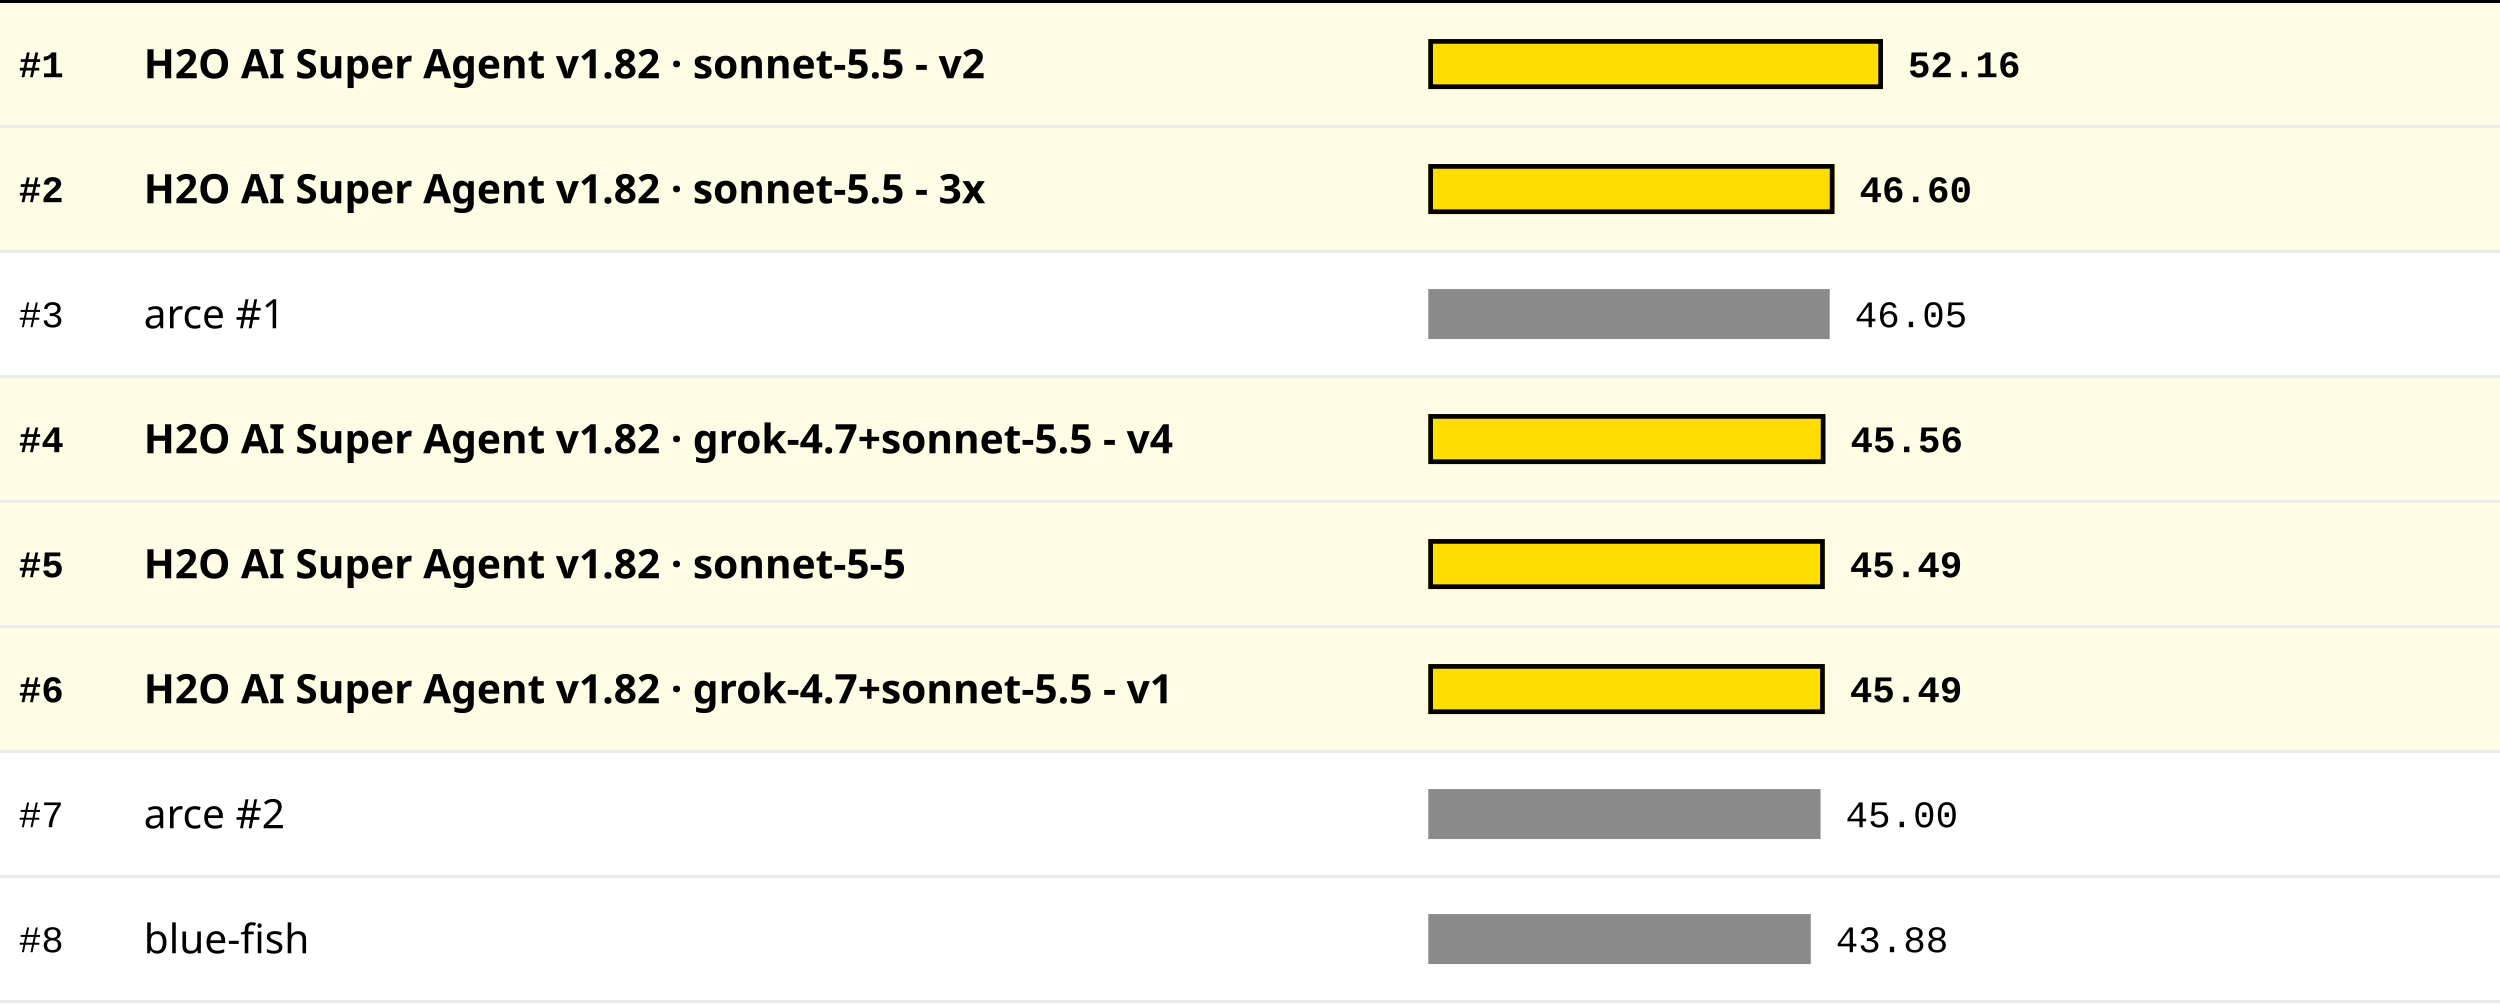
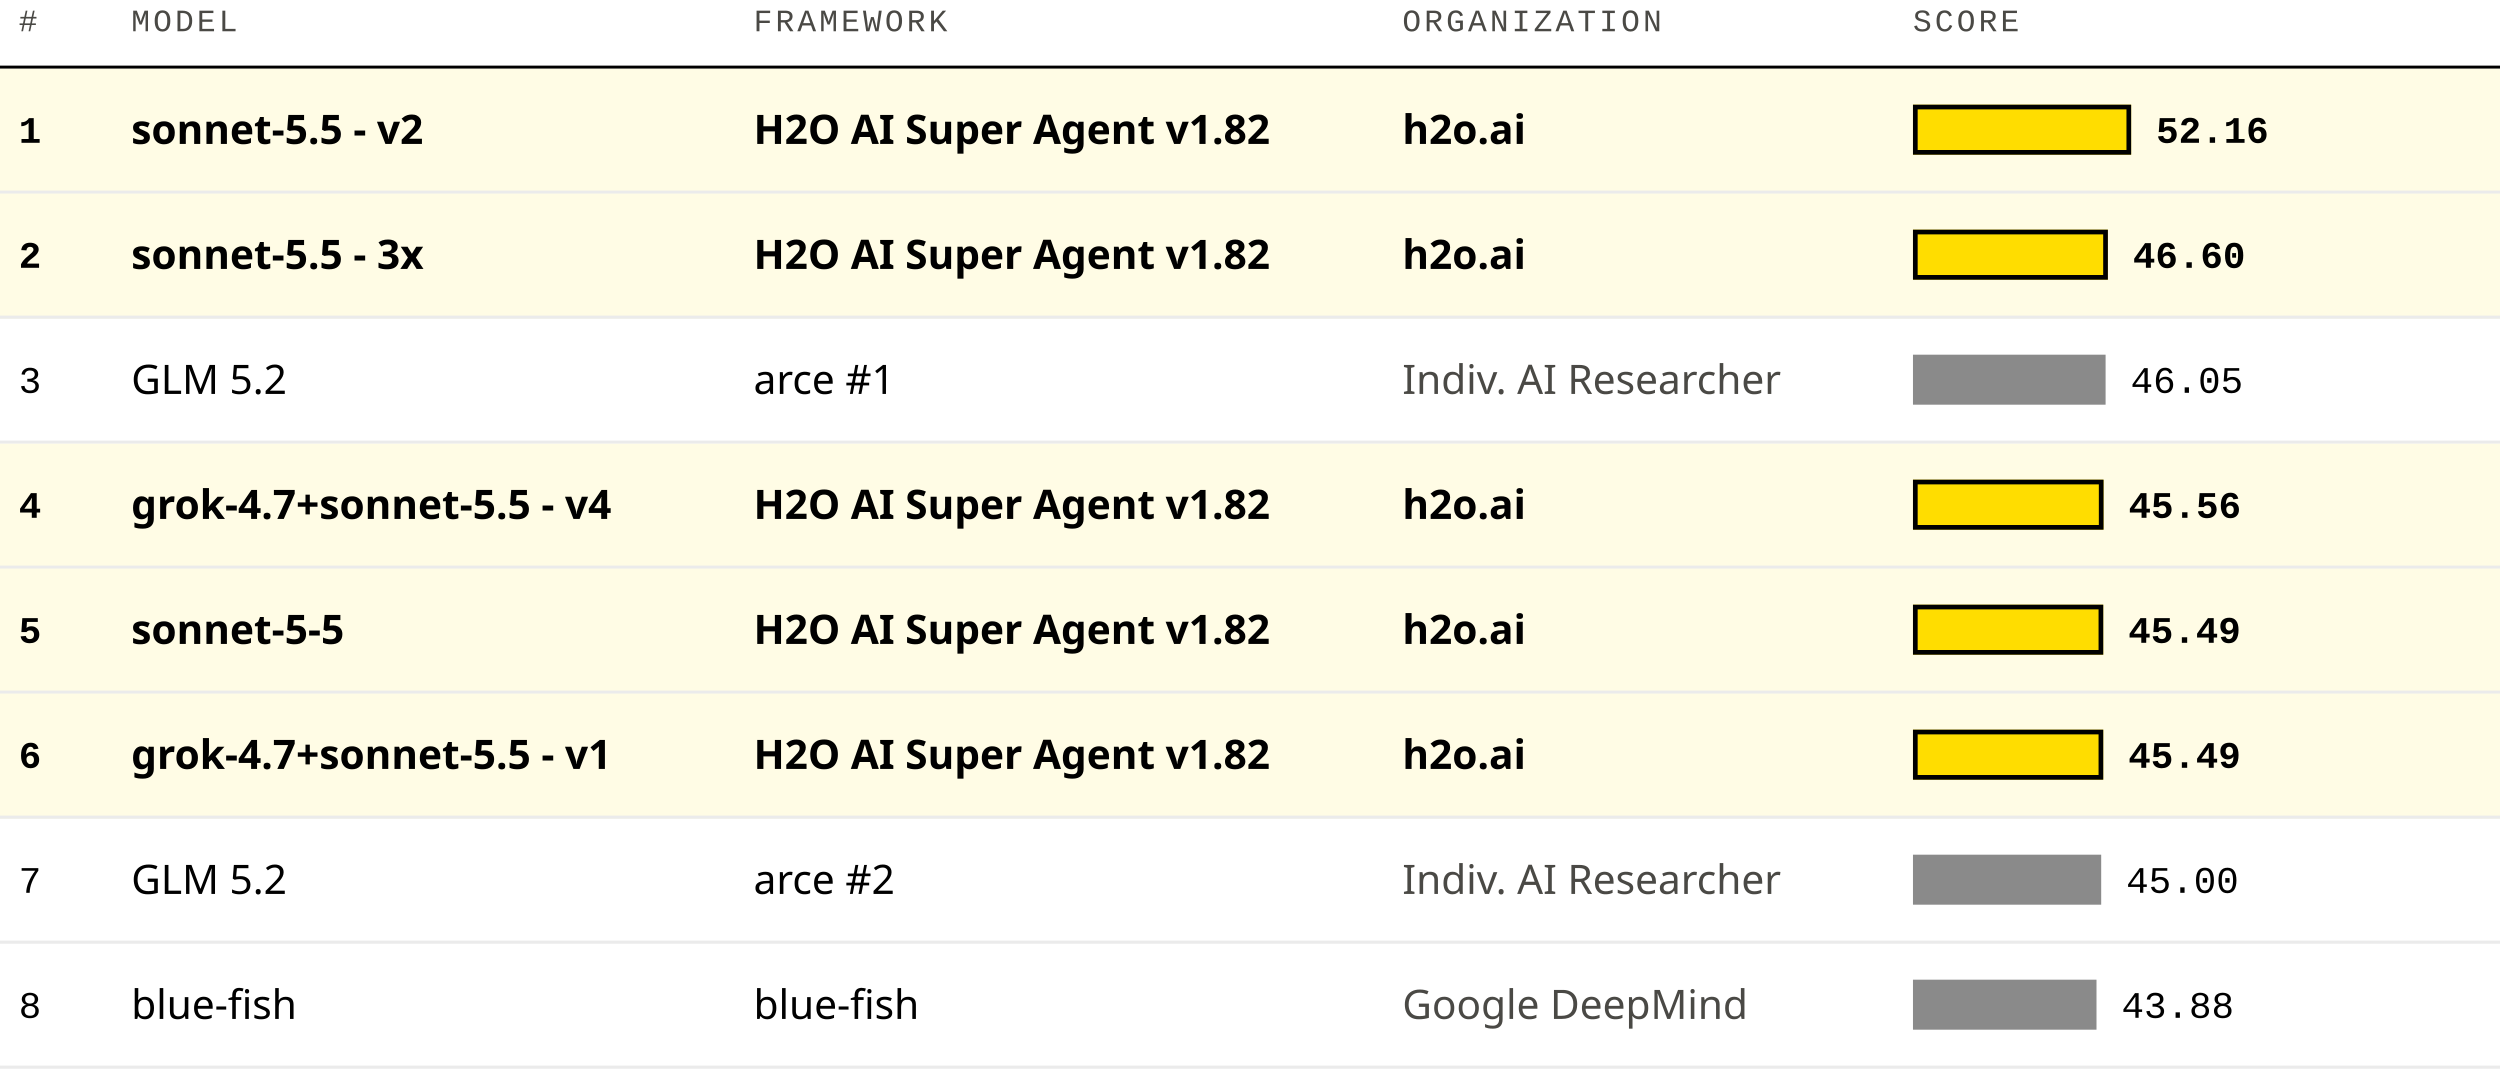
- <svg xmlns="http://www.w3.org/2000/svg" width="800" height="321" viewBox="0 0 800 321">
-   <style>text{font-family:-apple-system, BlinkMacSystemFont, "Segoe UI", "Noto Sans", Helvetica, Arial, sans-serif;font-size:13px;fill:#000000}.rank,.value,.comp,.lat,.cost{font-family:ui-monospace, SFMono-Regular, "SF Mono", Menlo, Consolas, "Liberation Mono", monospace;font-size:12px}.sub,.head{font-family:ui-monospace, SFMono-Regular, "SF Mono", Menlo, Consolas, "Liberation Mono", monospace;font-size:10px;fill:#4A4945}.head{letter-spacing:1px}.head.on{fill:#000000}text.h2o{font-weight:600}.gap{font-size:16px;fill:#666666}.band{fill:#FFFCE5}.bar,.dot,.hatch{fill:#8A8A8A}.bar.h2o,.dot.h2o{fill:#FFDD00}.dot.h2o{stroke:#000000;stroke-width:2}.bar.ref{fill:url(#hatch)}.rule,.track{fill:#EBEBEB}.top{fill:#000000}.ring{fill:none;stroke:#000000;stroke-width:1.5}</style>
-   <rect class="top" x="0" y="0" width="800" height="1" />
+ <svg xmlns="http://www.w3.org/2000/svg" width="800" height="342" viewBox="0 0 800 342">
+   <style>text{font-family:-apple-system, BlinkMacSystemFont, "Segoe UI", "Noto Sans", Helvetica, Arial, sans-serif;font-size:13px;fill:#000000}.rank,.value,.comp,.lat,.cost{font-family:ui-monospace, SFMono-Regular, "SF Mono", Menlo, Consolas, "Liberation Mono", monospace;font-size:12px}.sub,.head{font-family:ui-monospace, SFMono-Regular, "SF Mono", Menlo, Consolas, "Liberation Mono", monospace;font-size:10px;fill:#4A4945}.head{letter-spacing:1px}.head.on{fill:#000000}text.h2o{font-weight:600}.gap{font-size:16px;fill:#666666}.band{fill:#FFFCE5}.bar,.dot,.hatch{fill:#8A8A8A}.bar.h2o,.dot.h2o{fill:#FFDD00}.dot.h2o{stroke:#000000;stroke-width:2}.bar.ref{fill:url(#hatch)}.rule,.track{fill:#EBEBEB}.top{fill:#000000}.ring{fill:none;stroke:#000000;stroke-width:1.5}.org{fill:#4A4945}.org.h2o{fill:#000000}</style>
+   <g class="head">
+     <text class="head" x="6" y="10">#</text>
+     <text class="head" x="42" y="10">MODEL</text>
+     <text class="head" x="241.15" y="10">FRAMEWORK</text>
+     <text class="head" x="448.75" y="10">ORGANIZATION</text>
+     <text class="head" x="612.15" y="10">SCORE</text>
+   </g>
+   <rect class="top" x="0" y="21" width="800" height="1" />
  <g class="row h2o">
-     <rect class="band" x="0" y="1" width="800" height="40" />
-     <text class="rank h2o" x="6" y="24.7" data-src="futurex/2026-10-w2/6ad4df7b9b499001cf6d2c19#rank">#1</text>
-     <text class="name h2o" x="46" y="25.05">
-       <tspan data-src="futurex/2026-10-w2/6ad4df7b9b499001cf6d2c19#name">H2O AI Super Agent v1.82</tspan> · <tspan data-src="futurex/2026-10-w2/6ad4df7b9b499001cf6d2c19#model">sonnet-5.5 - v2</tspan>
-     </text>
-     <rect class="bar h2o" x="457.05" y="12.5" width="145.5" height="16" />
-     <rect class="ring" x="457.8" y="13.25" width="144" height="14.5" />
-     <text class="value h2o" x="610.55" y="24.7" data-src="futurex/2026-10-w2/6ad4df7b9b499001cf6d2c19#score">52.16</text>
-     <rect class="rule" x="0" y="40" width="800" height="1" />
+     <rect class="band" x="0" y="22" width="800" height="40" />
+     <text class="rank h2o" x="6" y="45.7" data-src="futurex/2026-10-w2/6ad4df7b9b499001cf6d2c19#rank">1</text>
+     <text class="model h2o" x="42" y="46.05" data-src="futurex/2026-10-w2/6ad4df7b9b499001cf6d2c19#model">sonnet-5.5 - v2</text>
+     <text class="fw h2o" x="241.15" y="46.05" data-src="futurex/2026-10-w2/6ad4df7b9b499001cf6d2c19#name">H2O AI Super Agent v1.82</text>
+     <text class="org h2o" x="448.75" y="46.05" data-src="futurex/2026-10-w2/6ad4df7b9b499001cf6d2c19#org">h2o.ai</text>
+     <rect class="bar h2o" x="612.15" y="33.5" width="69.82" height="16" />
+     <rect class="ring" x="612.9" y="34.25" width="68.32" height="14.5" />
+     <text class="value h2o" x="689.97" y="45.7" data-src="futurex/2026-10-w2/6ad4df7b9b499001cf6d2c19#score">52.16</text>
+     <rect class="rule" x="0" y="61" width="800" height="1" />
  </g>
  <g class="row h2o">
-     <rect class="band" x="0" y="41" width="800" height="40" />
-     <text class="rank h2o" x="6" y="64.7" data-src="futurex/2026-10-w2/6ad4df7b9b499001cf6d2c1a#rank">#2</text>
-     <text class="name h2o" x="46" y="65.05">
-       <tspan data-src="futurex/2026-10-w2/6ad4df7b9b499001cf6d2c1a#name">H2O AI Super Agent v1.82</tspan> · <tspan data-src="futurex/2026-10-w2/6ad4df7b9b499001cf6d2c1a#model">sonnet-5.5 - 3x</tspan>
-     </text>
-     <rect class="bar h2o" x="457.05" y="52.5" width="129.99" height="16" />
-     <rect class="ring" x="457.8" y="53.25" width="128.49" height="14.5" />
-     <text class="value h2o" x="595.04" y="64.7" data-src="futurex/2026-10-w2/6ad4df7b9b499001cf6d2c1a#score">46.60</text>
-     <rect class="rule" x="0" y="80" width="800" height="1" />
+     <rect class="band" x="0" y="62" width="800" height="40" />
+     <text class="rank h2o" x="6" y="85.7" data-src="futurex/2026-10-w2/6ad4df7b9b499001cf6d2c1a#rank">2</text>
+     <text class="model h2o" x="42" y="86.05" data-src="futurex/2026-10-w2/6ad4df7b9b499001cf6d2c1a#model">sonnet-5.5 - 3x</text>
+     <text class="fw h2o" x="241.15" y="86.05" data-src="futurex/2026-10-w2/6ad4df7b9b499001cf6d2c1a#name">H2O AI Super Agent v1.82</text>
+     <text class="org h2o" x="448.75" y="86.05" data-src="futurex/2026-10-w2/6ad4df7b9b499001cf6d2c1a#org">h2o.ai</text>
+     <rect class="bar h2o" x="612.15" y="73.5" width="62.37" height="16" />
+     <rect class="ring" x="612.9" y="74.25" width="60.87" height="14.5" />
+     <text class="value h2o" x="682.52" y="85.7" data-src="futurex/2026-10-w2/6ad4df7b9b499001cf6d2c1a#score">46.60</text>
+     <rect class="rule" x="0" y="101" width="800" height="1" />
  </g>
  <g class="row">
-     <text class="rank" x="6" y="104.7" data-src="futurex/2026-10-w2/6ad4df7b9b499001cf6d2c1b#rank">#3</text>
-     <text class="name" x="46" y="105.05" data-src="futurex/2026-10-w2/6ad4df7b9b499001cf6d2c1b#name">arce #1</text>
-     <rect class="bar" x="457.05" y="92.5" width="128.46" height="16" />
-     <text class="value" x="593.51" y="104.7" data-src="futurex/2026-10-w2/6ad4df7b9b499001cf6d2c1b#score">46.05</text>
-     <rect class="rule" x="0" y="120" width="800" height="1" />
+     <text class="rank" x="6" y="125.7" data-src="futurex/2026-10-w2/6ad4df7b9b499001cf6d2c1b#rank">3</text>
+     <text class="model" x="42" y="126.05" data-src="futurex/2026-10-w2/6ad4df7b9b499001cf6d2c1b#model">GLM 5.2</text>
+     <text class="fw" x="241.15" y="126.05" data-src="futurex/2026-10-w2/6ad4df7b9b499001cf6d2c1b#name">arce #1</text>
+     <text class="org" x="448.75" y="126.05" data-src="futurex/2026-10-w2/6ad4df7b9b499001cf6d2c1b#org">Indiv. AI Researcher</text>
+     <rect class="bar" x="612.15" y="113.5" width="61.64" height="16" />
+     <text class="value" x="681.79" y="125.7" data-src="futurex/2026-10-w2/6ad4df7b9b499001cf6d2c1b#score">46.05</text>
+     <rect class="rule" x="0" y="141" width="800" height="1" />
  </g>
  <g class="row h2o">
-     <rect class="band" x="0" y="121" width="800" height="40" />
-     <text class="rank h2o" x="6" y="144.7" data-src="futurex/2026-10-w2/6ad4df7b9b499001cf6d2c1c#rank">#4</text>
-     <text class="name h2o" x="46" y="145.05">
-       <tspan data-src="futurex/2026-10-w2/6ad4df7b9b499001cf6d2c1c#name">H2O AI Super Agent v1.82</tspan> · <tspan data-src="futurex/2026-10-w2/6ad4df7b9b499001cf6d2c1c#model">grok-4.7+sonnet-5.5 - v4</tspan>
-     </text>
-     <rect class="bar h2o" x="457.05" y="132.5" width="127.09" height="16" />
-     <rect class="ring" x="457.8" y="133.25" width="125.59" height="14.5" />
-     <text class="value h2o" x="592.14" y="144.7" data-src="futurex/2026-10-w2/6ad4df7b9b499001cf6d2c1c#score">45.56</text>
-     <rect class="rule" x="0" y="160" width="800" height="1" />
+     <rect class="band" x="0" y="142" width="800" height="40" />
+     <text class="rank h2o" x="6" y="165.7" data-src="futurex/2026-10-w2/6ad4df7b9b499001cf6d2c1c#rank">4</text>
+     <text class="model h2o" x="42" y="166.05" data-src="futurex/2026-10-w2/6ad4df7b9b499001cf6d2c1c#model">grok-4.7+sonnet-5.5 - v4</text>
+     <text class="fw h2o" x="241.15" y="166.05" data-src="futurex/2026-10-w2/6ad4df7b9b499001cf6d2c1c#name">H2O AI Super Agent v1.82</text>
+     <text class="org h2o" x="448.75" y="166.05" data-src="futurex/2026-10-w2/6ad4df7b9b499001cf6d2c1c#org">h2o.ai</text>
+     <rect class="bar h2o" x="612.15" y="153.5" width="60.98" height="16" />
+     <rect class="ring" x="612.9" y="154.25" width="59.48" height="14.5" />
+     <text class="value h2o" x="681.13" y="165.7" data-src="futurex/2026-10-w2/6ad4df7b9b499001cf6d2c1c#score">45.56</text>
+     <rect class="rule" x="0" y="181" width="800" height="1" />
  </g>
  <g class="row h2o">
-     <rect class="band" x="0" y="161" width="800" height="40" />
-     <text class="rank h2o" x="6" y="184.7" data-src="futurex/2026-10-w2/6ad4df7b9b499001cf6d2c1d#rank">#5</text>
-     <text class="name h2o" x="46" y="185.05">
-       <tspan data-src="futurex/2026-10-w2/6ad4df7b9b499001cf6d2c1d#name">H2O AI Super Agent v1.82</tspan> · <tspan data-src="futurex/2026-10-w2/6ad4df7b9b499001cf6d2c1d#model">sonnet-5-5</tspan>
-     </text>
-     <rect class="bar h2o" x="457.05" y="172.5" width="126.89" height="16" />
-     <rect class="ring" x="457.8" y="173.25" width="125.39" height="14.5" />
-     <text class="value h2o" x="591.94" y="184.7" data-src="futurex/2026-10-w2/6ad4df7b9b499001cf6d2c1d#score">45.49</text>
-     <rect class="rule" x="0" y="200" width="800" height="1" />
+     <rect class="band" x="0" y="182" width="800" height="40" />
+     <text class="rank h2o" x="6" y="205.7" data-src="futurex/2026-10-w2/6ad4df7b9b499001cf6d2c1d#rank">5</text>
+     <text class="model h2o" x="42" y="206.05" data-src="futurex/2026-10-w2/6ad4df7b9b499001cf6d2c1d#model">sonnet-5-5</text>
+     <text class="fw h2o" x="241.15" y="206.05" data-src="futurex/2026-10-w2/6ad4df7b9b499001cf6d2c1d#name">H2O AI Super Agent v1.82</text>
+     <text class="org h2o" x="448.75" y="206.05" data-src="futurex/2026-10-w2/6ad4df7b9b499001cf6d2c1d#org">h2o.ai</text>
+     <rect class="bar h2o" x="612.15" y="193.5" width="60.89" height="16" />
+     <rect class="ring" x="612.9" y="194.25" width="59.39" height="14.5" />
+     <text class="value h2o" x="681.04" y="205.7" data-src="futurex/2026-10-w2/6ad4df7b9b499001cf6d2c1d#score">45.49</text>
+     <rect class="rule" x="0" y="221" width="800" height="1" />
  </g>
  <g class="row h2o">
-     <rect class="band" x="0" y="201" width="800" height="40" />
-     <text class="rank h2o" x="6" y="224.7" data-src="futurex/2026-10-w2/6ad4df7b9b499001cf6d2c1e#rank">#6</text>
-     <text class="name h2o" x="46" y="225.05">
-       <tspan data-src="futurex/2026-10-w2/6ad4df7b9b499001cf6d2c1e#name">H2O AI Super Agent v1.82</tspan> · <tspan data-src="futurex/2026-10-w2/6ad4df7b9b499001cf6d2c1e#model">grok-4.7+sonnet-5.5 - v1</tspan>
-     </text>
-     <rect class="bar h2o" x="457.05" y="212.5" width="126.89" height="16" />
-     <rect class="ring" x="457.8" y="213.25" width="125.39" height="14.5" />
-     <text class="value h2o" x="591.94" y="224.7" data-src="futurex/2026-10-w2/6ad4df7b9b499001cf6d2c1e#score">45.49</text>
-     <rect class="rule" x="0" y="240" width="800" height="1" />
+     <rect class="band" x="0" y="222" width="800" height="40" />
+     <text class="rank h2o" x="6" y="245.7" data-src="futurex/2026-10-w2/6ad4df7b9b499001cf6d2c1e#rank">6</text>
+     <text class="model h2o" x="42" y="246.05" data-src="futurex/2026-10-w2/6ad4df7b9b499001cf6d2c1e#model">grok-4.7+sonnet-5.5 - v1</text>
+     <text class="fw h2o" x="241.15" y="246.05" data-src="futurex/2026-10-w2/6ad4df7b9b499001cf6d2c1e#name">H2O AI Super Agent v1.82</text>
+     <text class="org h2o" x="448.75" y="246.05" data-src="futurex/2026-10-w2/6ad4df7b9b499001cf6d2c1e#org">h2o.ai</text>
+     <rect class="bar h2o" x="612.15" y="233.5" width="60.89" height="16" />
+     <rect class="ring" x="612.9" y="234.25" width="59.39" height="14.5" />
+     <text class="value h2o" x="681.04" y="245.7" data-src="futurex/2026-10-w2/6ad4df7b9b499001cf6d2c1e#score">45.49</text>
+     <rect class="rule" x="0" y="261" width="800" height="1" />
  </g>
  <g class="row">
-     <text class="rank" x="6" y="264.7" data-src="futurex/2026-10-w2/6ad4df7b9b499001cf6d2c1f#rank">#7</text>
-     <text class="name" x="46" y="265.05" data-src="futurex/2026-10-w2/6ad4df7b9b499001cf6d2c1f#name">arce #2</text>
-     <rect class="bar" x="457.05" y="252.5" width="125.53" height="16" />
-     <text class="value" x="590.58" y="264.7" data-src="futurex/2026-10-w2/6ad4df7b9b499001cf6d2c1f#score">45.00</text>
-     <rect class="rule" x="0" y="280" width="800" height="1" />
+     <text class="rank" x="6" y="285.7" data-src="futurex/2026-10-w2/6ad4df7b9b499001cf6d2c1f#rank">7</text>
+     <text class="model" x="42" y="286.05" data-src="futurex/2026-10-w2/6ad4df7b9b499001cf6d2c1f#model">GLM 5.2</text>
+     <text class="fw" x="241.15" y="286.05" data-src="futurex/2026-10-w2/6ad4df7b9b499001cf6d2c1f#name">arce #2</text>
+     <text class="org" x="448.75" y="286.05" data-src="futurex/2026-10-w2/6ad4df7b9b499001cf6d2c1f#org">Indiv. AI Researcher</text>
+     <rect class="bar" x="612.15" y="273.5" width="60.23" height="16" />
+     <text class="value" x="680.38" y="285.7" data-src="futurex/2026-10-w2/6ad4df7b9b499001cf6d2c1f#score">45.00</text>
+     <rect class="rule" x="0" y="301" width="800" height="1" />
  </g>
  <g class="row">
-     <text class="rank" x="6" y="304.7" data-src="futurex/2026-10-w2/6ad4df7b9b499001cf6d2c20#rank">#8</text>
-     <text class="name" x="46" y="305.05" data-src="futurex/2026-10-w2/6ad4df7b9b499001cf6d2c20#name">blue-fish</text>
-     <rect class="bar" x="457.05" y="292.5" width="122.4" height="16" />
-     <text class="value" x="587.45" y="304.7" data-src="futurex/2026-10-w2/6ad4df7b9b499001cf6d2c20#score">43.88</text>
-     <rect class="rule" x="0" y="320" width="800" height="1" />
+     <text class="rank" x="6" y="325.7" data-src="futurex/2026-10-w2/6ad4df7b9b499001cf6d2c20#rank">8</text>
+     <text class="model" x="42" y="326.05" data-src="futurex/2026-10-w2/6ad4df7b9b499001cf6d2c20#model">blue-fish</text>
+     <text class="fw" x="241.15" y="326.05" data-src="futurex/2026-10-w2/6ad4df7b9b499001cf6d2c20#name">blue-fish</text>
+     <text class="org" x="448.75" y="326.05" data-src="futurex/2026-10-w2/6ad4df7b9b499001cf6d2c20#org">Google DeepMind</text>
+     <rect class="bar" x="612.15" y="313.5" width="58.73" height="16" />
+     <text class="value" x="678.88" y="325.7" data-src="futurex/2026-10-w2/6ad4df7b9b499001cf6d2c20#score">43.88</text>
+     <rect class="rule" x="0" y="341" width="800" height="1" />
  </g>
</svg>
